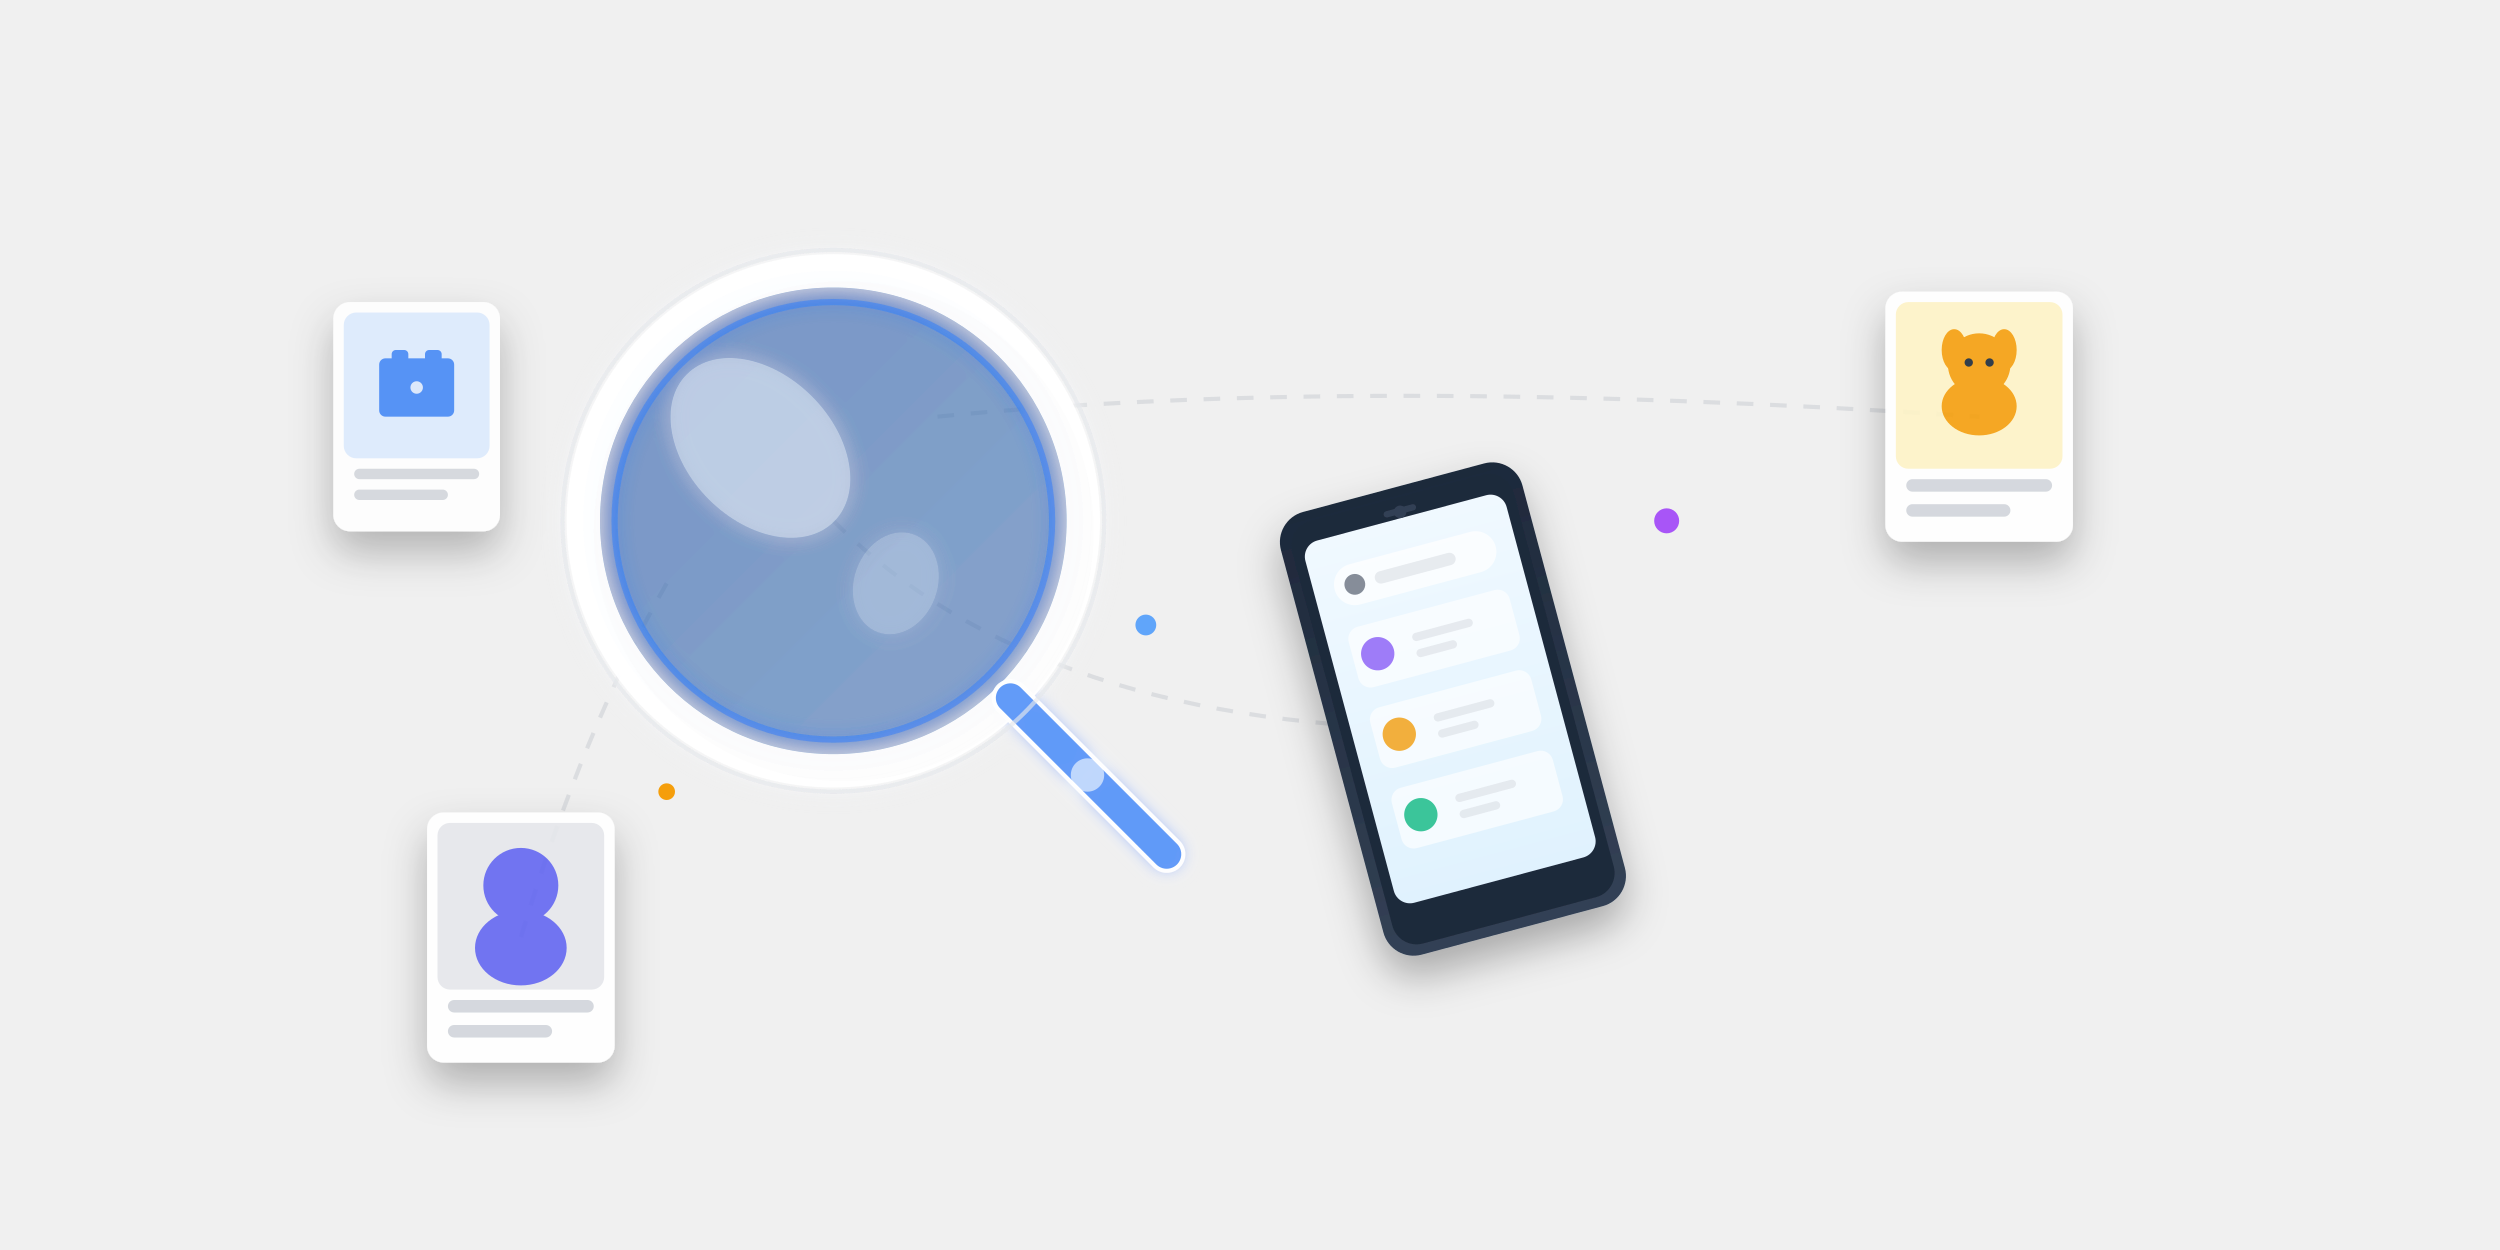
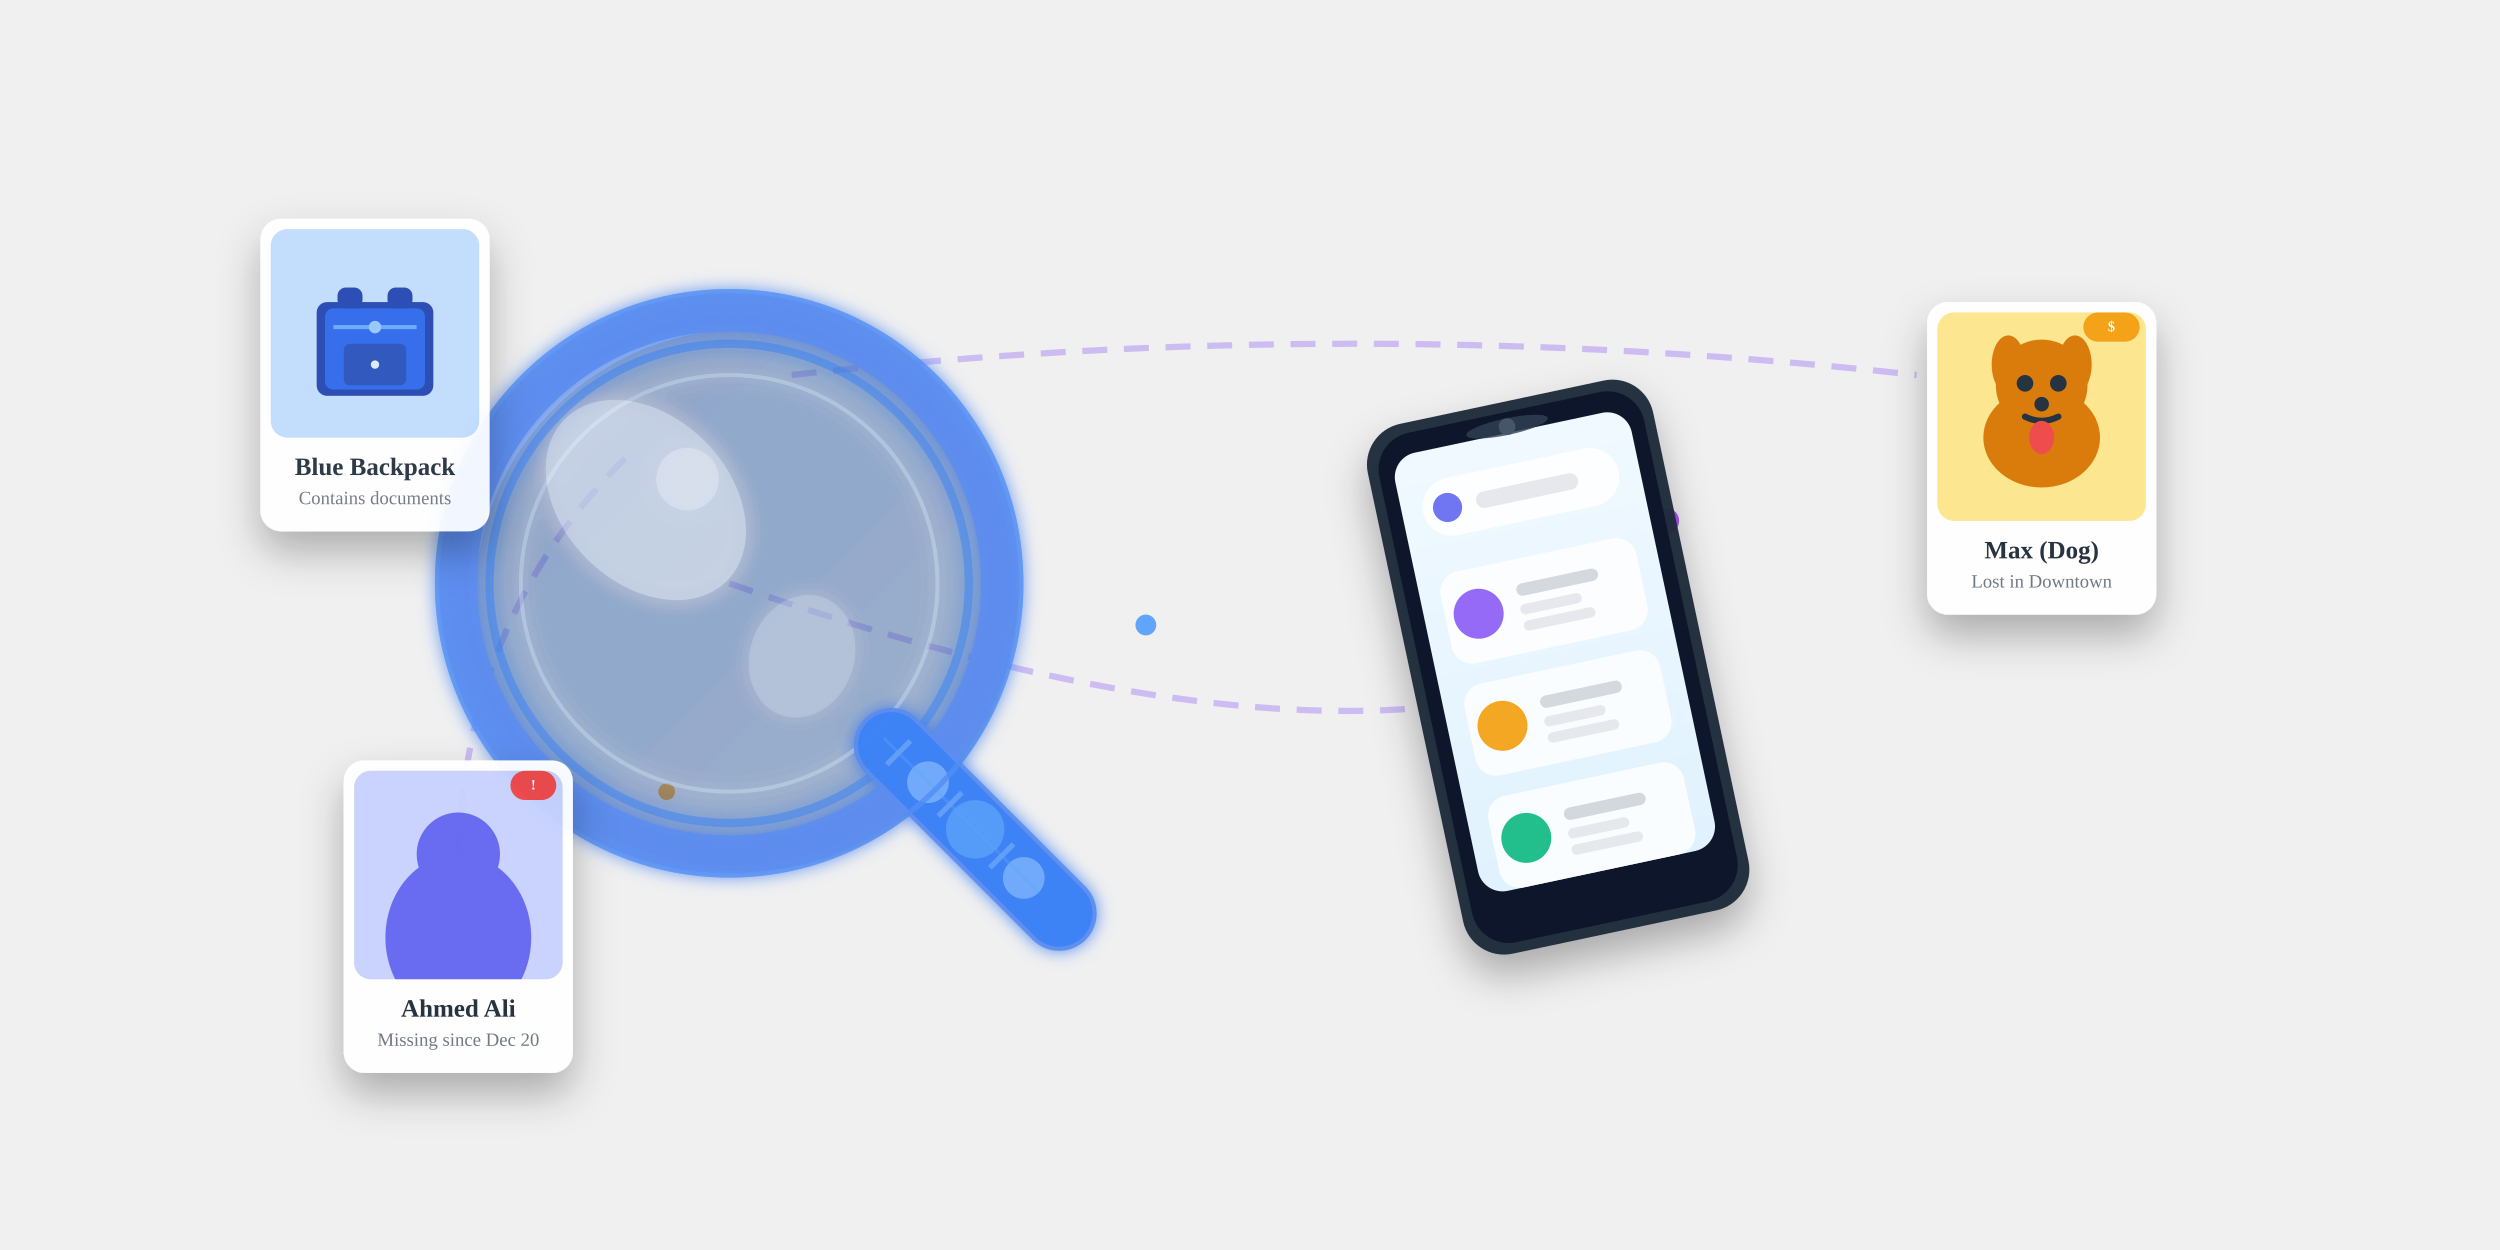
<svg xmlns="http://www.w3.org/2000/svg" viewBox="0 0 1200 600">
  <defs>
+     <linearGradient id="bgGradient" x1="0%" y1="0%" x2="100%" y2="100%">
+       <stop offset="0%" style="stop-color:#667eea;stop-opacity:1" />
+       <stop offset="50%" style="stop-color:#764ba2;stop-opacity:1" />
+       <stop offset="100%" style="stop-color:#f093fb;stop-opacity:1" />
+     </linearGradient>
    <linearGradient id="phoneGradient" x1="0%" y1="0%" x2="0%" y2="100%">
      <stop offset="0%" style="stop-color:#1E293B;stop-opacity:1" />
      <stop offset="100%" style="stop-color:#334155;stop-opacity:1" />
    </linearGradient>
    <linearGradient id="screenGradient" x1="0%" y1="0%" x2="0%" y2="100%">
      <stop offset="0%" style="stop-color:#F0F9FF;stop-opacity:1" />
      <stop offset="100%" style="stop-color:#E0F2FE;stop-opacity:1" />
    </linearGradient>
    <linearGradient id="magnifierGradient" x1="0%" y1="0%" x2="100%" y2="100%">
      <stop offset="0%" style="stop-color:#3B82F6;stop-opacity:0.9" />
      <stop offset="100%" style="stop-color:#60A5FA;stop-opacity:0.9" />
    </linearGradient>
    <filter id="shadow" x="-50%" y="-50%" width="200%" height="200%">
      <feGaussianBlur in="SourceAlpha" stdDeviation="10" />
      <feOffset dx="0" dy="10" result="offsetblur" />
      <feComponentTransfer>
        <feFuncA type="linear" slope="0.3" />
      </feComponentTransfer>
      <feMerge>
        <feMergeNode />
        <feMergeNode in="SourceGraphic" />
      </feMerge>
    </filter>
    <filter id="glow">
      <feGaussianBlur stdDeviation="4" result="coloredBlur" />
      <feMerge>
        <feMergeNode in="coloredBlur" />
        <feMergeNode in="SourceGraphic" />
      </feMerge>
    </filter>
  </defs>
-   <g opacity="0.25" stroke="#9CA3AF" stroke-width="2" fill="none" stroke-dasharray="8,8">
-     <path d="M 400,250 Q 500,350 700,350">
-       <animate attributeName="stroke-dashoffset" from="0" to="-16" dur="2s" repeatCount="indefinite" />
+   <g opacity="0.35" stroke="#8B5CF6" stroke-width="3" fill="none" stroke-dasharray="12,8">
+     <path d="M 350,280 Q 550,350 680,340">
+       <animate attributeName="stroke-dashoffset" from="0" to="-20" dur="2s" repeatCount="indefinite" />
    </path>
-     <path d="M 320,280 Q 280,350 250,450">
-       <animate attributeName="stroke-dashoffset" from="0" to="-16" dur="2.5s" repeatCount="indefinite" />
+     <path d="M 300,220 Q 220,300 220,420">
+       <animate attributeName="stroke-dashoffset" from="0" to="-20" dur="2.5s" repeatCount="indefinite" />
    </path>
-     <path d="M 450,200 Q 650,180 950,200">
-       <animate attributeName="stroke-dashoffset" from="0" to="-16" dur="2.2s" repeatCount="indefinite" />
+     <path d="M 380,180 Q 650,150 920,180">
+       <animate attributeName="stroke-dashoffset" from="0" to="-20" dur="2.2s" repeatCount="indefinite" />
    </path>
  </g>
  <circle cx="550" cy="300" r="5" fill="#60A5FA">
    <animate attributeName="opacity" values="0.3;1;0.3" dur="2s" repeatCount="indefinite" />
  </circle>
  <circle cx="320" cy="380" r="4" fill="#F59E0B">
    <animate attributeName="opacity" values="0.4;1;0.4" dur="2.5s" repeatCount="indefinite" />
  </circle>
  <circle cx="800" cy="250" r="6" fill="#A855F7">
    <animate attributeName="opacity" values="0.3;1;0.3" dur="3s" repeatCount="indefinite" />
  </circle>
-   <g transform="translate(400, 250)" filter="url(#glow)">
-     <circle cx="5" cy="5" r="120" fill="#000" opacity="0.15" />
-     <circle cx="0" cy="0" r="120" fill="url(#magnifierGradient)" opacity="0.3" />
-     <circle cx="0" cy="0" r="120" fill="none" stroke="#fff" stroke-width="16" opacity="0.95" />
-     <circle cx="0" cy="0" r="105" fill="none" stroke="#3B82F6" stroke-width="3" opacity="0.6" />
-     <ellipse cx="-35" cy="-35" rx="35" ry="50" fill="#fff" opacity="0.4" transform="rotate(-45 -35 -35)" />
-     <ellipse cx="30" cy="30" rx="20" ry="25" fill="#fff" opacity="0.2" transform="rotate(20 30 30)" />
-     <line x1="85" y1="85" x2="160" y2="160" stroke="#fff" stroke-width="18" stroke-linecap="round" opacity="0.95" />
-     <line x1="85" y1="85" x2="160" y2="160" stroke="#3B82F6" stroke-width="14" stroke-linecap="round" opacity="0.8" />
-     <circle cx="122" cy="122" r="8" fill="#fff" opacity="0.6" />
-     <circle cx="0" cy="0" r="130" fill="none" stroke="#E5E7EB" stroke-width="2" opacity="0.3">
-       <animate attributeName="r" from="130" to="160" dur="2s" repeatCount="indefinite" />
-       <animate attributeName="opacity" from="0.3" to="0" dur="2s" repeatCount="indefinite" />
+   <g transform="translate(350, 280)" filter="url(#glow)">
+     <circle cx="8" cy="8" r="130" fill="#000" opacity="0.12" />
+     <circle cx="0" cy="0" r="130" fill="url(#magnifierGradient)" opacity="0.2" />
+     <circle cx="0" cy="0" r="130" fill="none" stroke="#5B8DEF" stroke-width="18" opacity="0.95" />
+     <circle cx="0" cy="0" r="115" fill="none" stroke="#3B82F6" stroke-width="4" opacity="0.5" />
+     <circle cx="0" cy="0" r="100" fill="none" stroke="#E0F2FE" stroke-width="2" opacity="0.3" />
+     <ellipse cx="-40" cy="-40" rx="40" ry="55" fill="#fff" opacity="0.35" transform="rotate(-45 -40 -40)" />
+     <ellipse cx="35" cy="35" rx="25" ry="30" fill="#fff" opacity="0.2" transform="rotate(20 35 35)" />
+     <circle cx="-20" cy="-50" r="15" fill="#fff" opacity="0.25" />
+     <g transform="rotate(45 0 0)">
+       <rect x="92" y="-18" width="150" height="36" rx="18" fill="#5B8DEF" opacity="0.95" />
+       <rect x="94" y="-16" width="146" height="32" rx="16" fill="#3B82F6" opacity="0.9" />
+       <circle cx="167" cy="0" r="14" fill="#60A5FA" opacity="0.7" />
+       <circle cx="135" cy="0" r="10" fill="#93C5FD" opacity="0.6" />
+       <circle cx="200" cy="0" r="10" fill="#93C5FD" opacity="0.6" />
+       <line x1="115" y1="-8" x2="115" y2="8" stroke="#93C5FD" stroke-width="2.5" opacity="0.4" />
+       <line x1="150" y1="-8" x2="150" y2="8" stroke="#93C5FD" stroke-width="2.5" opacity="0.4" />
+       <line x1="185" y1="-8" x2="185" y2="8" stroke="#93C5FD" stroke-width="2.5" opacity="0.4" />
+       <line x1="105" y1="0" x2="210" y2="0" stroke="#60A5FA" stroke-width="1.5" opacity="0.3" />
+     </g>
+     <circle cx="0" cy="0" r="140" fill="none" stroke="#60A5FA" stroke-width="2.5" opacity="0.4">
+       <animate attributeName="r" from="140" to="175" dur="2.5s" repeatCount="indefinite" />
+       <animate attributeName="opacity" from="0.4" to="0" dur="2.5s" repeatCount="indefinite" />
    </circle>
-     <circle cx="0" cy="0" r="130" fill="none" stroke="#E5E7EB" stroke-width="2" opacity="0.3">
-       <animate attributeName="r" from="130" to="160" dur="2s" begin="0.7s" repeatCount="indefinite" />
-       <animate attributeName="opacity" from="0.3" to="0" dur="2s" begin="0.7s" repeatCount="indefinite" />
+     <circle cx="0" cy="0" r="140" fill="none" stroke="#3B82F6" stroke-width="2.5" opacity="0.4">
+       <animate attributeName="r" from="140" to="175" dur="2.5s" begin="0.8s" repeatCount="indefinite" />
+       <animate attributeName="opacity" from="0.4" to="0" dur="2.5s" begin="0.8s" repeatCount="indefinite" />
    </circle>
-     <circle cx="0" cy="0" r="130" fill="none" stroke="#E5E7EB" stroke-width="2" opacity="0.3">
-       <animate attributeName="r" from="130" to="160" dur="2s" begin="1.4s" repeatCount="indefinite" />
-       <animate attributeName="opacity" from="0.3" to="0" dur="2s" begin="1.4s" repeatCount="indefinite" />
+     <circle cx="0" cy="0" r="140" fill="none" stroke="#5B8DEF" stroke-width="2.5" opacity="0.4">
+       <animate attributeName="r" from="140" to="175" dur="2.5s" begin="1.6s" repeatCount="indefinite" />
+       <animate attributeName="opacity" from="0.4" to="0" dur="2.5s" begin="1.6s" repeatCount="indefinite" />
    </circle>
  </g>
-   <g transform="translate(700, 350)" filter="url(#shadow)">
-     <g transform="rotate(-15 0 0)">
-       <rect x="-60" y="-120" width="120" height="220" rx="15" fill="url(#phoneGradient)" />
-       <rect x="-55" y="-115" width="110" height="210" rx="12" fill="#1E293B" />
-       <rect x="-50" y="-105" width="100" height="180" rx="8" fill="url(#screenGradient)" />
-       <g opacity="0.8">
-         <rect x="-40" y="-90" width="80" height="20" rx="10" fill="#fff" opacity="0.9" />
-         <circle cx="-30" cy="-80" r="5" fill="#6B7280" />
-         <rect x="-20" y="-83" width="40" height="6" rx="3" fill="#E5E7EB" />
-         <rect x="-40" y="-60" width="80" height="30" rx="6" fill="#fff" opacity="0.8" />
-         <circle cx="-28" cy="-45" r="8" fill="#8B5CF6" />
-         <rect x="-10" y="-50" width="30" height="4" rx="2" fill="#E5E7EB" />
-         <rect x="-10" y="-42" width="20" height="4" rx="2" fill="#E5E7EB" />
-         <rect x="-40" y="-20" width="80" height="30" rx="6" fill="#fff" opacity="0.8" />
-         <circle cx="-28" cy="-5" r="8" fill="#F59E0B" />
-         <rect x="-10" y="-10" width="30" height="4" rx="2" fill="#E5E7EB" />
-         <rect x="-10" y="-2" width="20" height="4" rx="2" fill="#E5E7EB" />
-         <rect x="-40" y="20" width="80" height="30" rx="6" fill="#fff" opacity="0.8" />
-         <circle cx="-28" cy="35" r="8" fill="#10B981" />
-         <rect x="-10" y="30" width="30" height="4" rx="2" fill="#E5E7EB" />
-         <rect x="-10" y="38" width="20" height="4" rx="2" fill="#E5E7EB" />
+   <g transform="translate(750, 330)" filter="url(#shadow)">
+     <g transform="rotate(-12 0 0)">
+       <rect x="-70" y="-140" width="140" height="260" rx="20" fill="#1E293B" opacity="0.95" />
+       <rect x="-65" y="-135" width="130" height="250" rx="18" fill="#0F172A" />
+       <rect x="-58" y="-125" width="116" height="215" rx="12" fill="url(#screenGradient)" />
+       <g opacity="0.9">
+         <rect x="-48" y="-110" width="96" height="28" rx="14" fill="#fff" opacity="0.95">
+           <animate attributeName="opacity" values="0.95;1;0.95" dur="3s" repeatCount="indefinite" />
+         </rect>
+         <circle cx="-36" cy="-96" r="7" fill="#6366F1" />
+         <rect x="-22" y="-100" width="50" height="8" rx="4" fill="#E5E7EB" />
+         <g transform="translate(0, -65)">
+           <rect x="-48" y="0" width="96" height="45" rx="10" fill="#fff" opacity="0.9" />
+           <circle cx="-32" cy="22" r="12" fill="#8B5CF6" />
+           <rect x="-12" y="12" width="40" height="6" rx="3" fill="#D1D5DB" />
+           <rect x="-12" y="22" width="30" height="5" rx="2.5" fill="#E5E7EB" />
+           <rect x="-12" y="30" width="35" height="5" rx="2.5" fill="#E5E7EB" />
+         </g>
+         <g transform="translate(0, -10)">
+           <rect x="-48" y="0" width="96" height="45" rx="10" fill="#fff" opacity="0.9" />
+           <circle cx="-32" cy="22" r="12" fill="#F59E0B" />
+           <rect x="-12" y="12" width="40" height="6" rx="3" fill="#D1D5DB" />
+           <rect x="-12" y="22" width="30" height="5" rx="2.5" fill="#E5E7EB" />
+           <rect x="-12" y="30" width="35" height="5" rx="2.5" fill="#E5E7EB" />
+         </g>
+         <g transform="translate(0, 45)">
+           <rect x="-48" y="0" width="96" height="45" rx="10" fill="#fff" opacity="0.9" />
+           <circle cx="-32" cy="22" r="12" fill="#10B981" />
+           <rect x="-12" y="12" width="40" height="6" rx="3" fill="#D1D5DB" />
+           <rect x="-12" y="22" width="30" height="5" rx="2.5" fill="#E5E7EB" />
+           <rect x="-12" y="30" width="35" height="5" rx="2.5" fill="#E5E7EB" />
+         </g>
      </g>
-       <circle cx="0" cy="-108" r="3" fill="#334155" />
-       <rect x="-8" y="-110" width="16" height="3" rx="1.5" fill="#334155" />
+       <ellipse cx="0" cy="-128" rx="20" ry="4" fill="#334155" opacity="0.8" />
+       <circle cx="0" cy="-128" r="4" fill="#475569" />
    </g>
  </g>
-   <g transform="translate(250, 450)" opacity="0.9" filter="url(#shadow)">
-     <rect x="-45" y="-60" width="90" height="120" rx="8" fill="#fff" />
-     <rect x="-40" y="-55" width="80" height="80" rx="6" fill="#E5E7EB" />
-     <circle cx="0" cy="-25" r="18" fill="#6366F1" />
-     <ellipse cx="0" cy="5" rx="22" ry="18" fill="#6366F1" />
-     <rect x="-35" y="30" width="70" height="6" rx="3" fill="#D1D5DB" />
-     <rect x="-35" y="42" width="50" height="6" rx="3" fill="#D1D5DB" />
-     <animateTransform attributeName="transform" type="translate" values="250,450; 250,440; 250,450" dur="3s" repeatCount="indefinite" />
+   <g transform="translate(220, 440)" opacity="0.95" filter="url(#shadow)">
+     <rect x="-55" y="-75" width="110" height="150" rx="10" fill="#fff" />
+     <rect x="-50" y="-70" width="100" height="100" rx="8" fill="#E5E7EB" />
+     <defs>
+       <clipPath id="personClip">
+         <rect x="-50" y="-70" width="100" height="100" rx="8" />
+       </clipPath>
+     </defs>
+     <g clip-path="url(#personClip)">
+       <rect x="-50" y="-70" width="100" height="100" fill="#C7D2FE" />
+       <circle cx="0" cy="-30" r="20" fill="#6366F1" />
+       <ellipse cx="0" cy="10" rx="35" ry="40" fill="#6366F1" />
+     </g>
+     <text x="0" y="48" text-anchor="middle" fill="#1F2937" font-size="12" font-weight="600">Ahmed Ali</text>
+     <text x="0" y="62" text-anchor="middle" fill="#6B7280" font-size="9">Missing since Dec 20</text>
+     <rect x="25" y="-70" width="22" height="14" rx="7" fill="#EF4444" />
+     <text x="36" y="-61" text-anchor="middle" fill="#fff" font-size="7" font-weight="700">!</text>
+     <animateTransform attributeName="transform" type="translate" values="220,440; 220,428; 220,440" dur="3.5s" repeatCount="indefinite" />
  </g>
-   <g transform="translate(950, 200)" opacity="0.9" filter="url(#shadow)">
-     <rect x="-45" y="-60" width="90" height="120" rx="8" fill="#fff" />
-     <rect x="-40" y="-55" width="80" height="80" rx="6" fill="#FEF3C7" />
-     <circle cx="0" cy="-25" r="15" fill="#F59E0B" />
-     <ellipse cx="0" cy="-5" rx="18" ry="14" fill="#F59E0B" />
-     <ellipse cx="-12" cy="-32" rx="6" ry="10" fill="#F59E0B" />
-     <ellipse cx="12" cy="-32" rx="6" ry="10" fill="#F59E0B" />
-     <circle cx="-5" cy="-26" r="2" fill="#1F2937" />
-     <circle cx="5" cy="-26" r="2" fill="#1F2937" />
-     <rect x="-35" y="30" width="70" height="6" rx="3" fill="#D1D5DB" />
-     <rect x="-35" y="42" width="50" height="6" rx="3" fill="#D1D5DB" />
-     <animateTransform attributeName="transform" type="translate" values="950,200; 950,190; 950,200" dur="2.5s" repeatCount="indefinite" />
+   <g transform="translate(980, 220)" opacity="0.95" filter="url(#shadow)">
+     <rect x="-55" y="-75" width="110" height="150" rx="10" fill="#fff" />
+     <rect x="-50" y="-70" width="100" height="100" rx="8" fill="#FEF3C7" />
+     <defs>
+       <clipPath id="petClip">
+         <rect x="-50" y="-70" width="100" height="100" rx="8" />
+       </clipPath>
+     </defs>
+     <g clip-path="url(#petClip)">
+       <rect x="-50" y="-70" width="100" height="100" fill="#FDE68A" />
+       <ellipse cx="0" cy="-10" rx="28" ry="24" fill="#D97706" />
+       <circle cx="0" cy="-35" r="22" fill="#D97706" />
+       <ellipse cx="-16" cy="-45" rx="8" ry="14" fill="#D97706" />
+       <ellipse cx="16" cy="-45" rx="8" ry="14" fill="#D97706" />
+       <circle cx="-8" cy="-36" r="4" fill="#1F2937" />
+       <circle cx="8" cy="-36" r="4" fill="#1F2937" />
+       <circle cx="0" cy="-26" r="3.5" fill="#1F2937" />
+       <path d="M -8,-20 Q 0,-16 8,-20" stroke="#1F2937" stroke-width="3" fill="none" stroke-linecap="round" />
+       <ellipse cx="0" cy="-10" rx="6" ry="8" fill="#EF4444" />
+     </g>
+     <text x="0" y="48" text-anchor="middle" fill="#1F2937" font-size="12" font-weight="600">Max (Dog)</text>
+     <text x="0" y="62" text-anchor="middle" fill="#6B7280" font-size="9">Lost in Downtown</text>
+     <rect x="20" y="-70" width="27" height="14" rx="7" fill="#F59E0B" />
+     <text x="33.5" y="-61" text-anchor="middle" fill="#fff" font-size="7" font-weight="700">$</text>
+     <animateTransform attributeName="transform" type="translate" values="980,220; 980,208; 980,220" dur="3s" repeatCount="indefinite" />
  </g>
-   <g transform="translate(200, 200)" opacity="0.85" filter="url(#shadow)">
-     <rect x="-40" y="-55" width="80" height="110" rx="8" fill="#fff" />
-     <rect x="-35" y="-50" width="70" height="70" rx="6" fill="#DBEAFE" />
-     <rect x="-18" y="-28" width="36" height="28" rx="3" fill="#3B82F6" />
-     <rect x="-12" y="-32" width="8" height="6" rx="2" fill="#3B82F6" />
-     <rect x="4" y="-32" width="8" height="6" rx="2" fill="#3B82F6" />
-     <circle cx="0" cy="-14" r="3" fill="#fff" opacity="0.8" />
-     <rect x="-30" y="25" width="60" height="5" rx="2.5" fill="#D1D5DB" />
-     <rect x="-30" y="35" width="45" height="5" rx="2.5" fill="#D1D5DB" />
-     <animateTransform attributeName="transform" type="translate" values="200,200; 200,190; 200,200" dur="4s" repeatCount="indefinite" />
+   <g transform="translate(180, 180)" opacity="0.92" filter="url(#shadow)">
+     <rect x="-55" y="-75" width="110" height="150" rx="10" fill="#fff" />
+     <rect x="-50" y="-70" width="100" height="100" rx="8" fill="#DBEAFE" />
+     <defs>
+       <clipPath id="bagClip">
+         <rect x="-50" y="-70" width="100" height="100" rx="8" />
+       </clipPath>
+     </defs>
+     <g clip-path="url(#bagClip)">
+       <rect x="-50" y="-70" width="100" height="100" fill="#BFDBFE" />
+       <rect x="-28" y="-35" width="56" height="45" rx="5" fill="#1E40AF" />
+       <rect x="-24" y="-32" width="48" height="39" rx="4" fill="#2563EB" />
+       <rect x="-18" y="-42" width="12" height="10" rx="4" fill="#1E40AF" />
+       <rect x="6" y="-42" width="12" height="10" rx="4" fill="#1E40AF" />
+       <line x1="-20" y1="-23" x2="20" y2="-23" stroke="#60A5FA" stroke-width="2" />
+       <circle cx="0" cy="-23" r="3" fill="#93C5FD" />
+       <rect x="-15" y="-15" width="30" height="20" rx="3" fill="#1E3A8A" opacity="0.5" />
+       <circle cx="0" cy="-5" r="2" fill="#DBEAFE" />
+     </g>
+     <text x="0" y="48" text-anchor="middle" fill="#1F2937" font-size="12" font-weight="600">Blue Backpack</text>
+     <text x="0" y="62" text-anchor="middle" fill="#6B7280" font-size="9">Contains documents</text>
+     <animateTransform attributeName="transform" type="translate" values="180,180; 180,168; 180,180" dur="4.5s" repeatCount="indefinite" />
  </g>
</svg>
